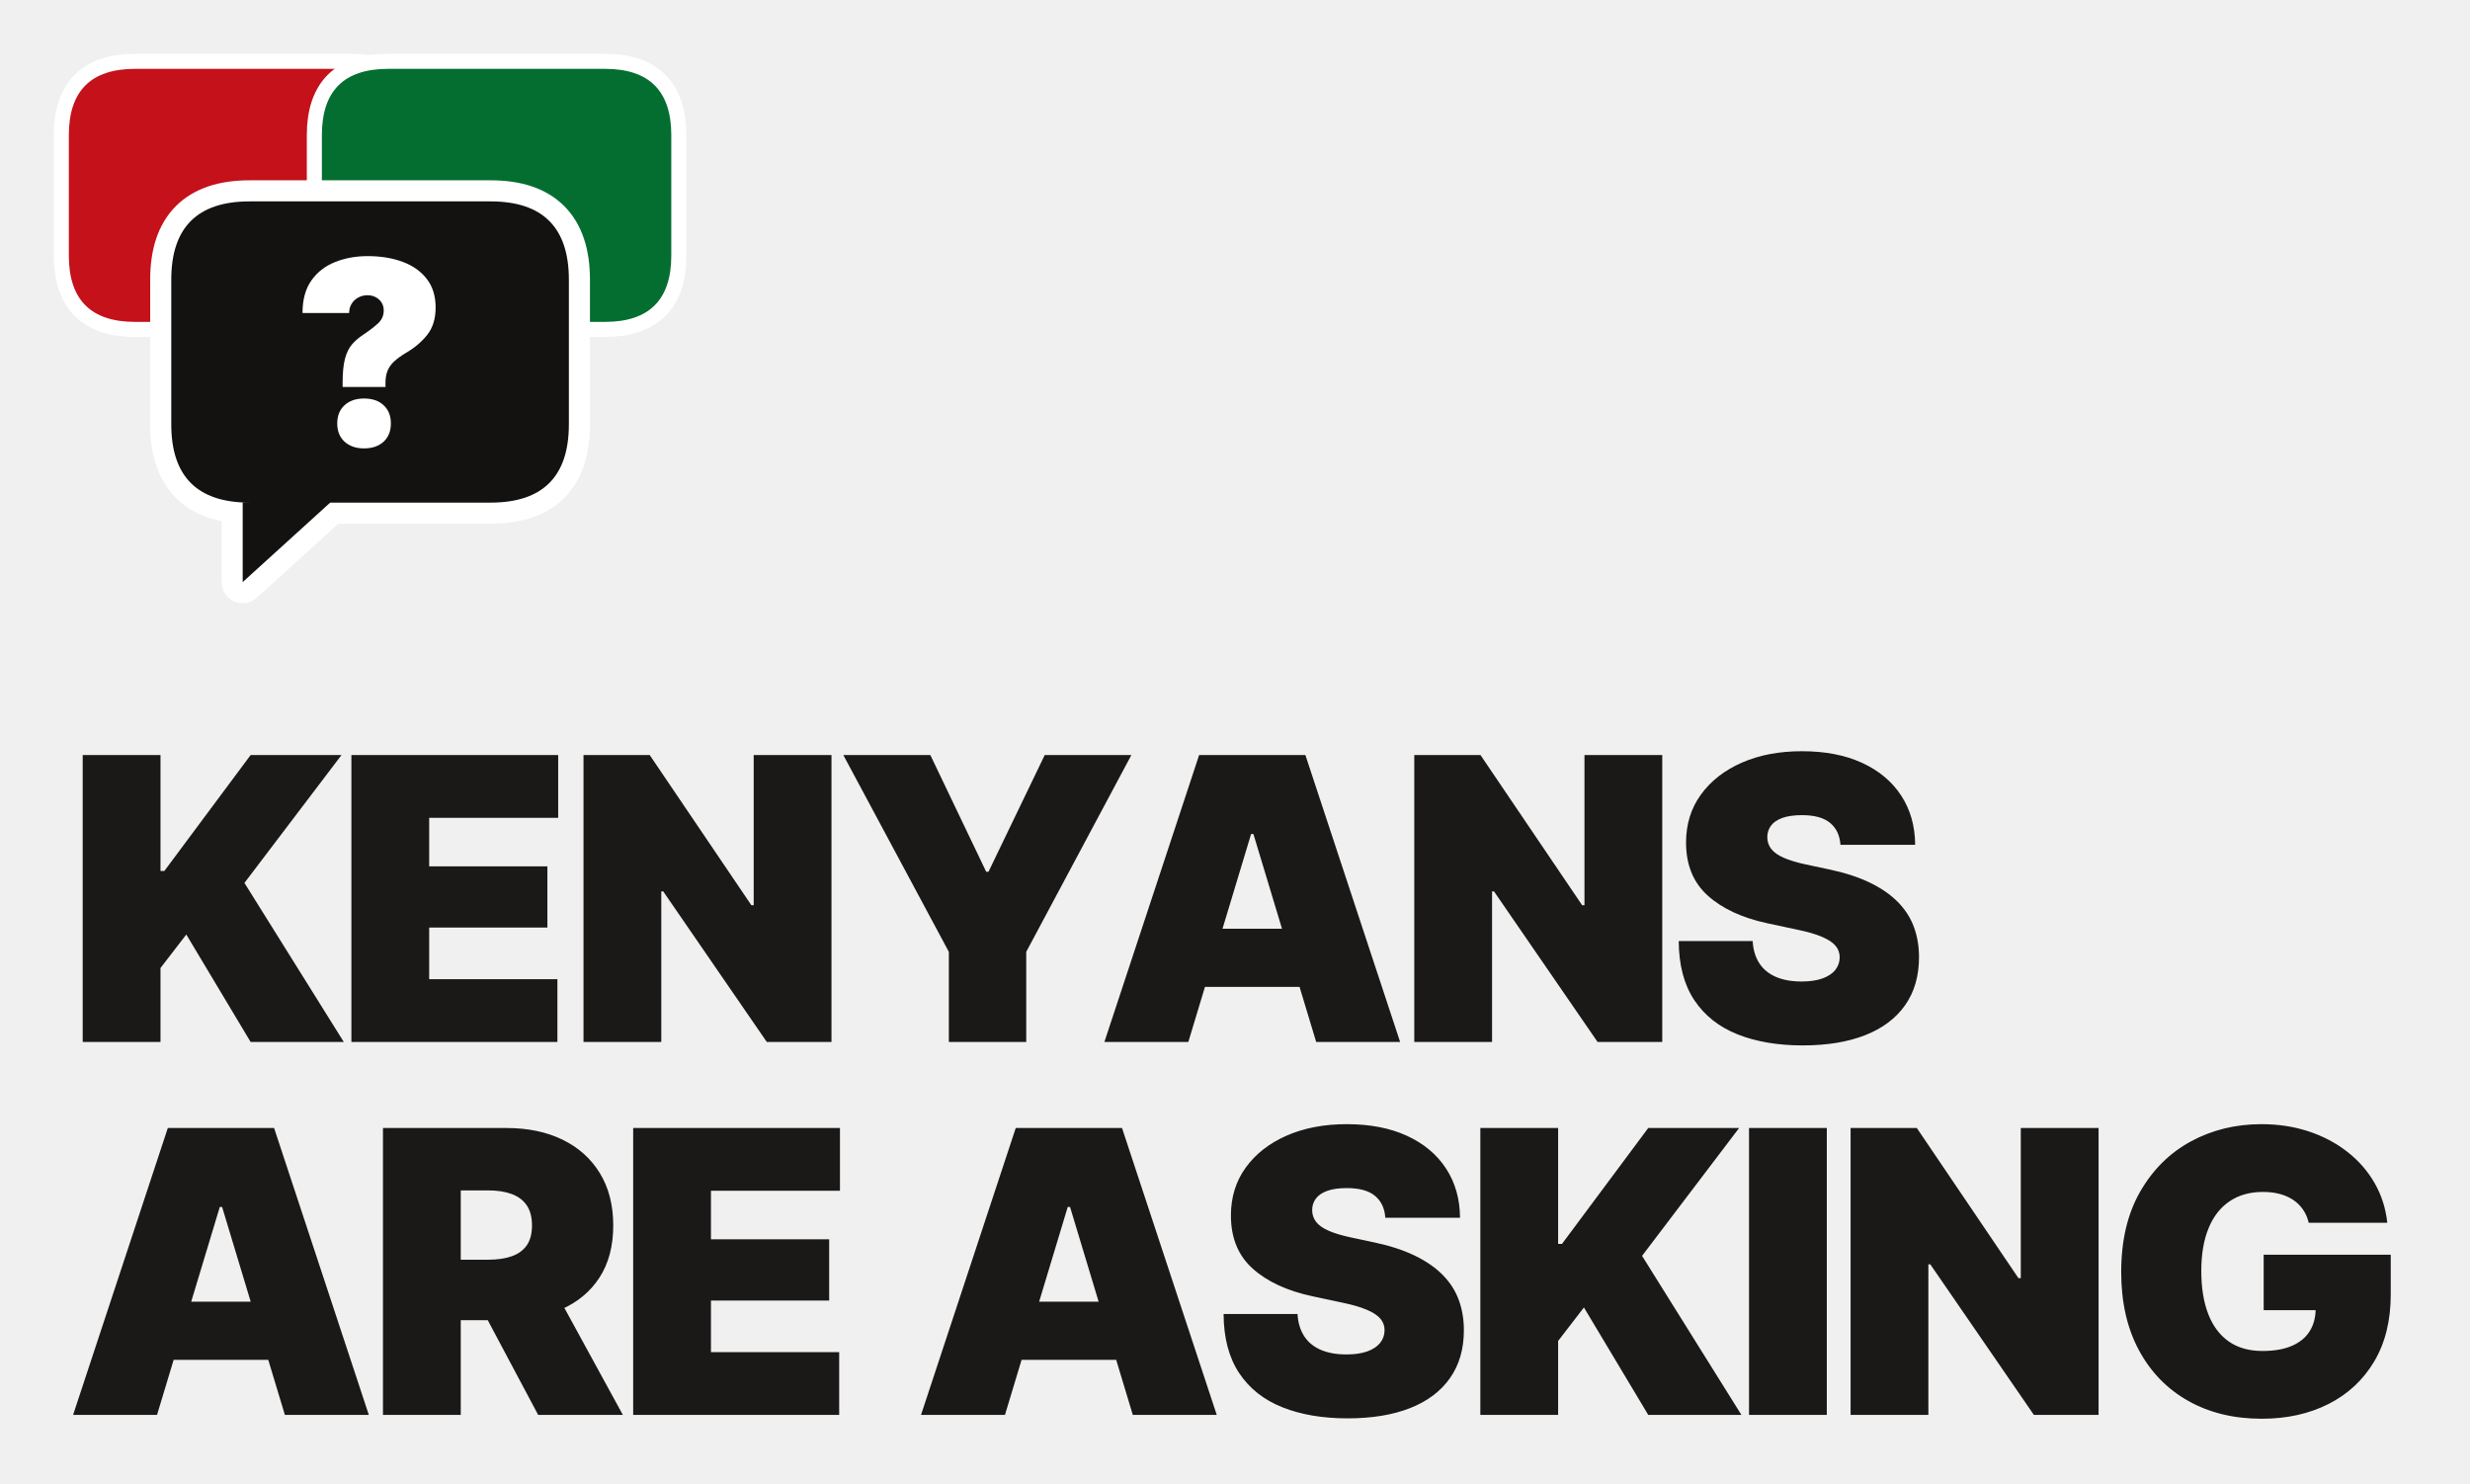
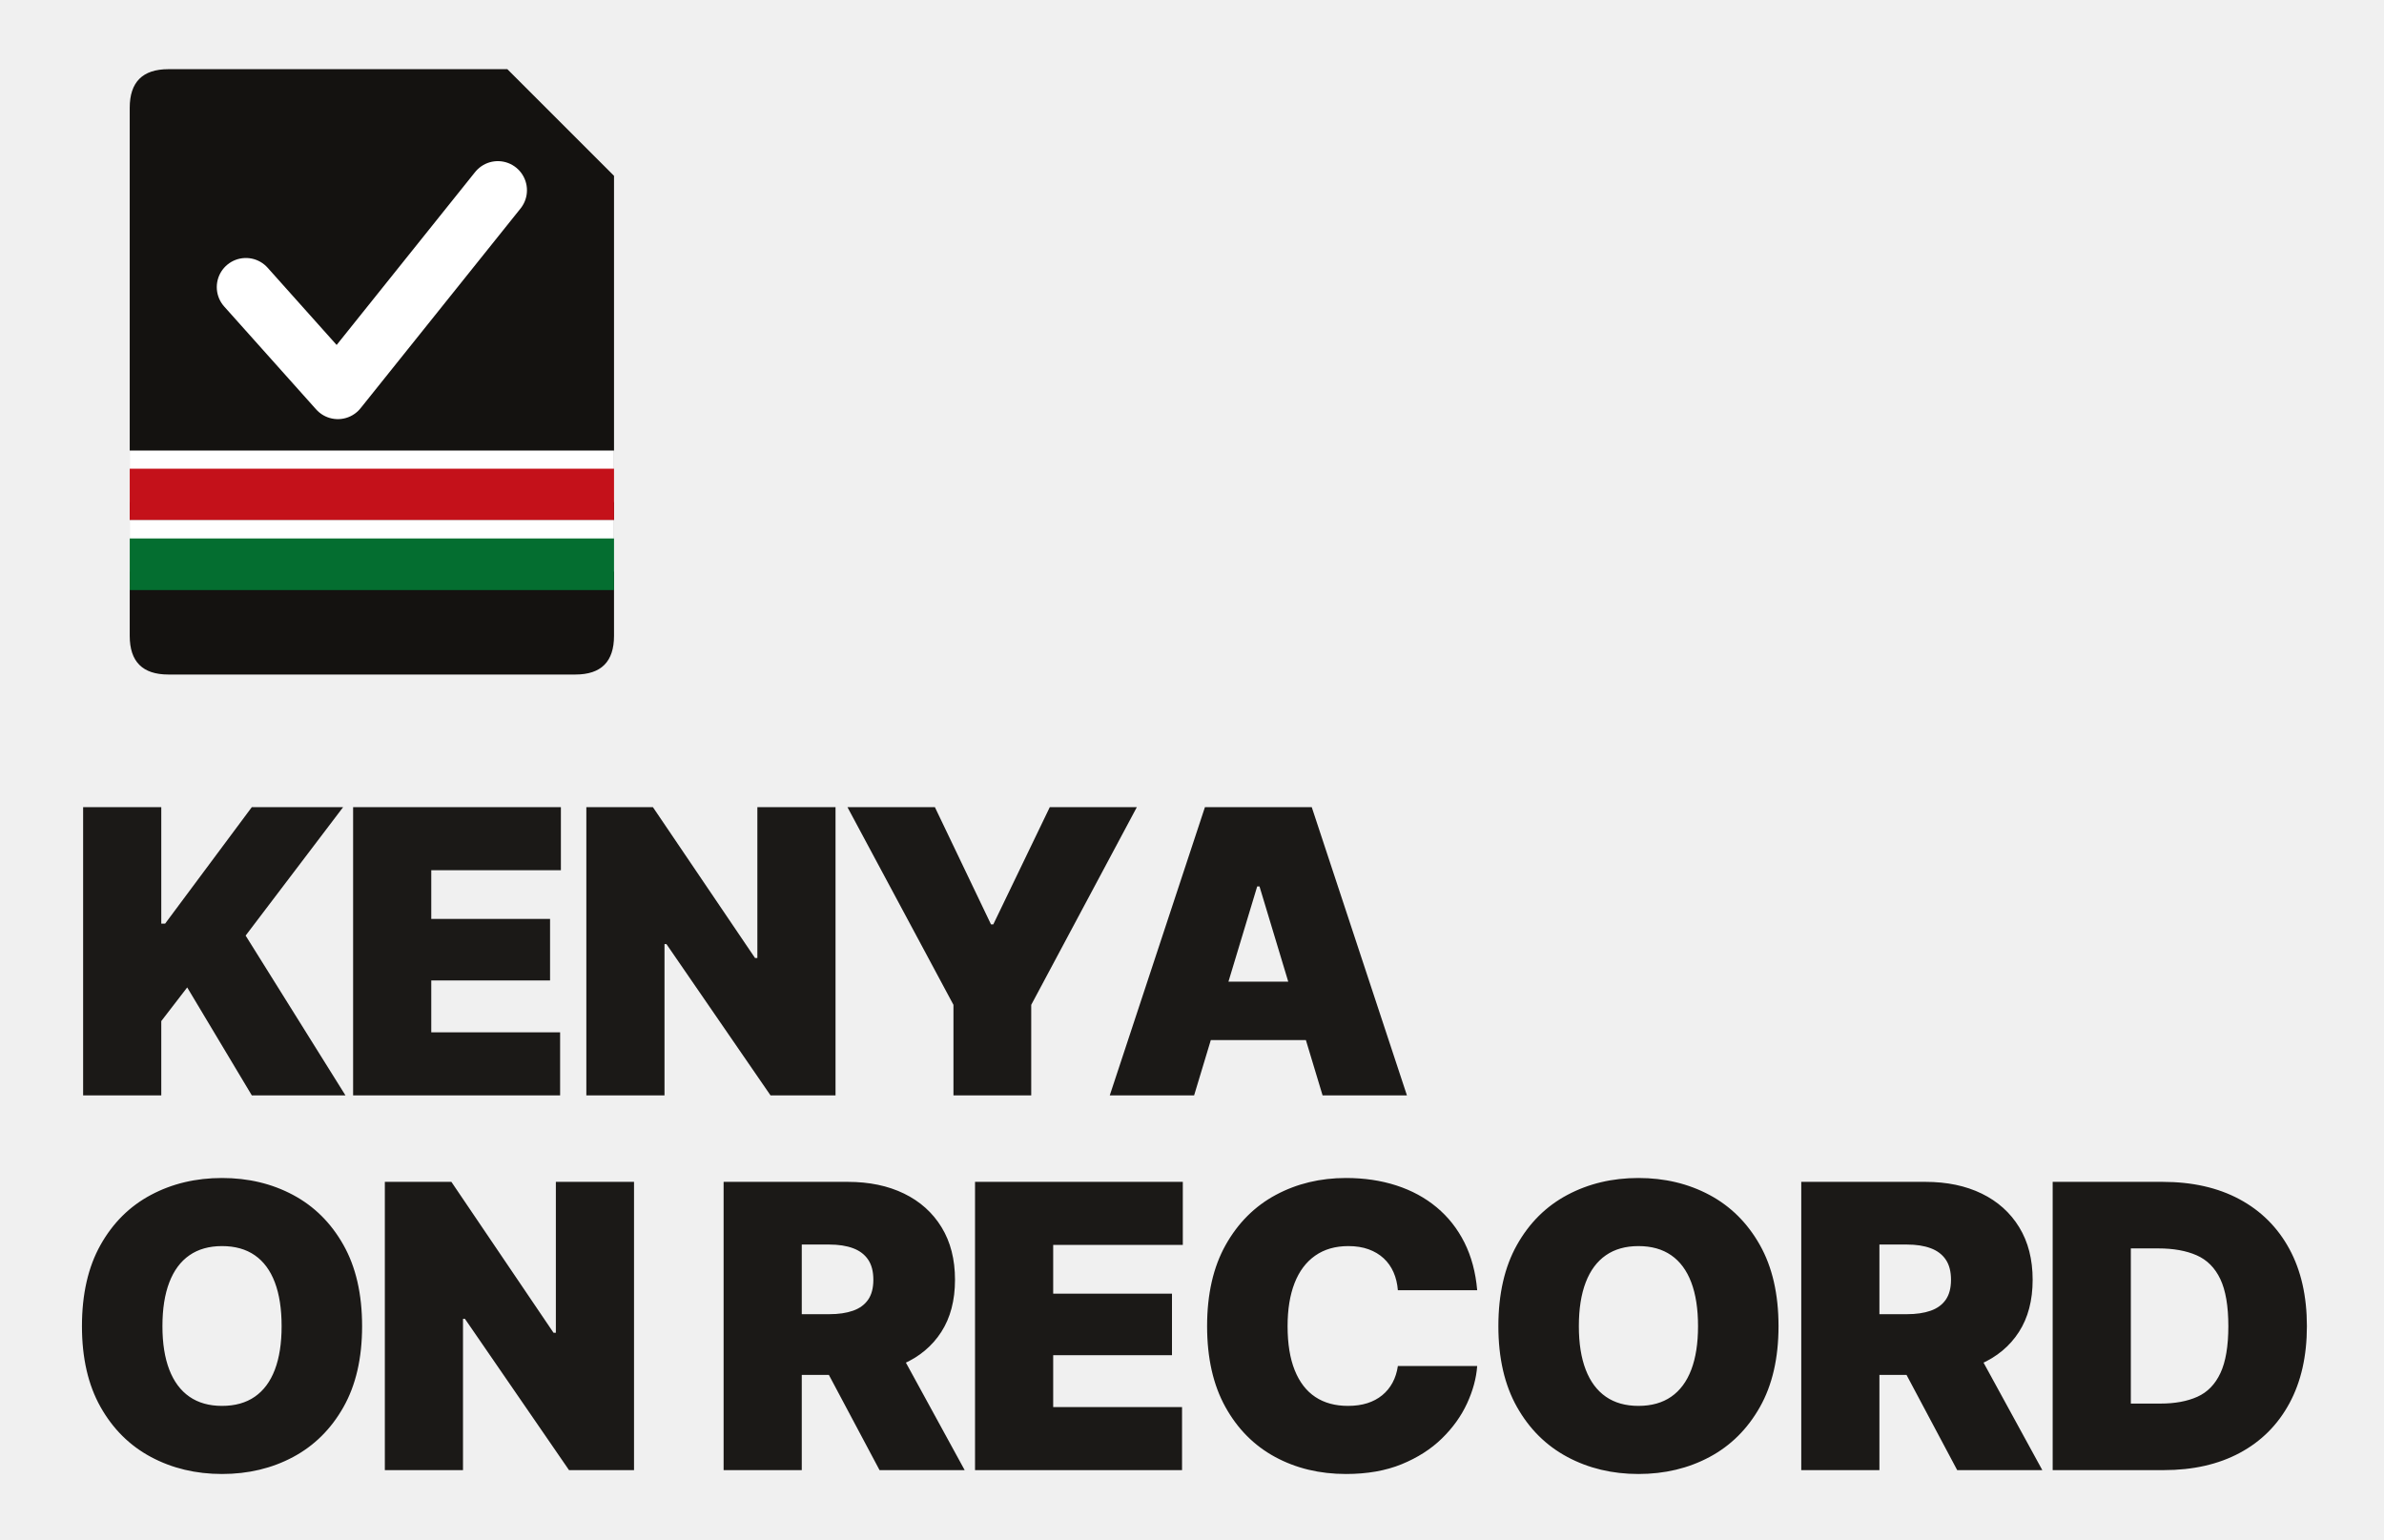
- <svg xmlns="http://www.w3.org/2000/svg" viewBox="0 0 861 517" width="861" height="517">
-   <path d="M47.1,24.0 H122.7 Q145.8,24.0 145.8,47.1 V89.1 Q145.8,112.2 122.7,112.2 H47.1 Q24.0,112.2 24.0,89.1 V47.1 Q24.0,24.0 47.1,24.0 Z" fill="#FFFFFF" stroke="#FFFFFF" stroke-width="10.5" stroke-linejoin="round" />
-   <path d="M47.1,24.0 H122.7 Q145.8,24.0 145.8,47.1 V89.1 Q145.8,112.2 122.7,112.2 H47.1 Q24.0,112.2 24.0,89.1 V47.1 Q24.0,24.0 47.1,24.0 Z" fill="#C4111A" />
-   <path d="M135.3,24.0 H210.9 Q234.0,24.0 234.0,47.1 V89.1 Q234.0,112.2 210.9,112.2 H135.3 Q112.2,112.2 112.2,89.1 V47.1 Q112.2,24.0 135.3,24.0 Z" fill="#FFFFFF" stroke="#FFFFFF" stroke-width="10.5" stroke-linejoin="round" />
-   <path d="M135.3,24.0 H210.9 Q234.0,24.0 234.0,47.1 V89.1 Q234.0,112.2 210.9,112.2 H135.3 Q112.2,112.2 112.2,89.1 V47.1 Q112.2,24.0 135.3,24.0 Z" fill="#046E30" />
-   <path d="M87.0,70.2 H171.0 Q198.3,70.2 198.3,97.5 V147.9 Q198.3,175.2 171.0,175.2 H115.1 L84.6,202.9 L84.6,175.2 H87.0 Q59.7,175.2 59.7,147.9 V97.5 Q59.7,70.2 87.0,70.2 Z" fill="#FFFFFF" stroke="#FFFFFF" stroke-width="14.7" stroke-linejoin="round" />
-   <path d="M87.0,70.2 H171.0 Q198.3,70.2 198.3,97.5 V147.9 Q198.3,175.2 171.0,175.2 H115.1 L84.6,202.9 L84.6,175.2 H87.0 Q59.7,175.2 59.7,147.9 V97.5 Q59.7,70.2 87.0,70.2 Z" fill="#141210" />
-   <path d="M119.432 134.89V133.404Q119.432 128.161 120.262 125.037Q121.092 121.914 122.708 120.035Q124.325 118.156 126.684 116.627Q129.699 114.617 131.731 112.76Q133.762 110.903 133.762 108.238Q133.762 106.622 132.998 105.442Q132.233 104.262 130.944 103.585Q129.655 102.908 128.082 102.908Q126.379 102.908 124.915 103.694Q123.451 104.481 122.577 105.879Q121.704 107.277 121.704 109.112H105.45Q105.45 102.121 108.552 97.752Q111.655 93.383 116.832 91.33Q122.009 89.276 128.17 89.276Q134.986 89.276 140.338 91.264Q145.69 93.252 148.77 97.228Q151.851 101.204 151.851 107.19Q151.851 113.001 148.945 116.692Q146.04 120.384 141.365 123.093Q139.093 124.448 137.52 125.868Q135.947 127.288 135.16 129.079Q134.374 130.87 134.374 133.404V134.89ZM126.903 156.299Q122.665 156.299 120.109 153.961Q117.553 151.624 117.553 147.604Q117.553 143.584 120.109 141.247Q122.665 138.909 126.903 138.909Q131.185 138.909 133.719 141.247Q136.253 143.584 136.253 147.604Q136.253 151.624 133.719 153.961Q131.185 156.299 126.903 156.299Z" fill="#FFFFFF" />
-   <path d="M28.832 363.2V263.2H55.946V303.603H57.289L87.356 263.2H119.034L85.208 307.764L119.839 363.2H87.356L64.94 325.75L55.946 337.428V363.2ZM122.491 363.2V263.2H194.572V285.079H149.605V301.992H190.813V323.334H149.605V341.321H194.303V363.2ZM289.842 263.2V363.2H267.291L231.184 310.717H230.513V363.2H203.399V263.2H226.486L261.922 315.549H262.728V263.2ZM293.97 263.2H324.306L343.769 303.871H344.574L364.172 263.2H394.373L357.729 331.791V363.2H330.749V331.791ZM414.234 363.2H384.972L417.992 263.2H455.039L488.059 363.2H458.797L436.918 290.717H436.113ZM408.864 323.737H463.898V344.005H408.864ZM579.436 263.2V363.2H556.886L520.779 310.717H520.107V363.2H492.993V263.2H516.081L551.517 315.549H552.322V263.2ZM628.397 364.408Q615.377 364.408 605.679 360.549Q595.981 356.69 590.612 348.636Q585.243 340.583 585.176 328.032H610.948Q611.216 332.596 613.263 335.75Q615.31 338.905 619.035 340.515Q622.76 342.126 627.995 342.126Q632.357 342.126 635.31 341.052Q638.263 339.979 639.773 338.066Q641.283 336.153 641.283 333.67Q641.283 331.388 639.84 329.677Q638.397 327.965 635.109 326.556Q631.82 325.146 626.25 324.005L616.183 321.858Q602.961 319.039 595.344 312.227Q587.726 305.415 587.726 293.67Q587.726 284.14 592.894 276.992Q598.062 269.844 607.156 265.851Q616.25 261.858 628.129 261.858Q640.277 261.858 649.102 265.918Q657.928 269.979 662.726 277.328Q667.525 284.677 667.592 294.475H641.552Q641.216 289.576 637.961 286.858Q634.706 284.14 628.129 284.14Q623.968 284.14 621.283 285.113Q618.599 286.086 617.323 287.831Q616.048 289.576 616.048 291.791Q616.048 294.14 617.424 295.918Q618.8 297.697 621.787 299.005Q624.773 300.314 629.471 301.321L637.659 303.066Q645.914 304.811 651.854 307.697Q657.793 310.583 661.585 314.442Q665.377 318.301 667.156 323.133Q668.934 327.965 668.934 333.67Q668.934 343.536 664.068 350.415Q659.203 357.294 650.142 360.851Q641.082 364.408 628.397 364.408ZM54.738 493.2H25.477L58.497 393.2H95.544L128.564 493.2H99.302L77.423 420.717H76.617ZM49.369 453.737H104.403V474.005H49.369ZM133.498 493.2V393.2H176.585Q187.726 393.2 196.082 397.26Q204.438 401.321 209.102 408.938Q213.766 416.556 213.766 427.16Q213.766 437.898 209.001 445.281Q204.236 452.663 195.646 456.421Q187.055 460.18 175.646 460.18H149.874V439.106H170.142Q174.974 439.106 178.397 437.898Q181.82 436.69 183.632 434.072Q185.444 431.455 185.444 427.16Q185.444 422.864 183.632 420.18Q181.82 417.495 178.397 416.22Q174.974 414.945 170.142 414.945H160.612V493.2ZM187.592 493.2 163.162 447.294H192.021L217.122 493.2ZM220.714 493.2V393.2H292.795V415.079H247.828V431.992H289.036V453.334H247.828V471.321H292.526V493.2ZM350.314 493.2H321.052L354.072 393.2H391.119L424.14 493.2H394.878L372.999 420.717H372.193ZM344.945 453.737H399.979V474.005H344.945ZM469.745 494.408Q456.725 494.408 447.027 490.549Q437.329 486.69 431.96 478.636Q426.591 470.583 426.523 458.032H452.295Q452.564 462.596 454.611 465.75Q456.658 468.905 460.383 470.515Q464.107 472.126 469.342 472.126Q473.705 472.126 476.658 471.052Q479.611 469.979 481.121 468.066Q482.631 466.153 482.631 463.67Q482.631 461.388 481.188 459.677Q479.745 457.965 476.456 456.556Q473.168 455.146 467.597 454.005L457.53 451.858Q444.309 449.039 436.691 442.227Q429.074 435.415 429.074 423.67Q429.074 414.14 434.242 406.992Q439.409 399.844 448.503 395.851Q457.597 391.858 469.477 391.858Q481.624 391.858 490.45 395.918Q499.275 399.979 504.074 407.328Q508.872 414.677 508.94 424.475H482.899Q482.564 419.576 479.309 416.858Q476.054 414.14 469.477 414.14Q465.315 414.14 462.631 415.113Q459.946 416.086 458.671 417.831Q457.396 419.576 457.396 421.791Q457.396 424.14 458.772 425.918Q460.148 427.697 463.134 429.005Q466.121 430.314 470.819 431.321L479.007 433.066Q487.262 434.811 493.201 437.697Q499.141 440.583 502.933 444.442Q506.725 448.301 508.503 453.133Q510.282 457.965 510.282 463.67Q510.282 473.536 505.416 480.415Q500.55 487.294 491.49 490.851Q482.43 494.408 469.745 494.408ZM516.021 493.2V393.2H543.136V433.603H544.478L574.545 393.2H606.223L572.397 437.764L607.028 493.2H574.545L552.129 455.75L543.136 467.428V493.2ZM636.795 393.2V493.2H609.681V393.2ZM731.528 393.2V493.2H708.977L672.87 440.717H672.199V493.2H645.085V393.2H668.172L703.608 445.549H704.413V393.2ZM788.408 494.542Q773.844 494.542 762.804 488.334Q751.764 482.126 745.589 470.65Q739.415 459.173 739.415 443.401Q739.415 426.891 746.026 415.381Q752.636 403.871 763.71 397.864Q774.784 391.858 788.274 391.858Q797.133 391.858 804.75 394.374Q812.368 396.891 818.274 401.522Q824.18 406.153 827.77 412.428Q831.361 418.703 832.166 426.22H804.784Q804.18 423.67 802.804 421.656Q801.428 419.643 799.381 418.267Q797.334 416.891 794.683 416.187Q792.032 415.482 788.811 415.482Q782.032 415.482 777.2 418.737Q772.368 421.992 769.851 428.166Q767.334 434.341 767.334 442.999Q767.334 451.791 769.75 458.032Q772.166 464.274 776.898 467.596Q781.63 470.918 788.677 470.918Q794.851 470.918 798.979 469.106Q803.106 467.294 805.153 463.972Q807.2 460.65 807.2 456.153L811.898 456.69H789.079V437.361H833.374V451.187Q833.374 464.878 827.603 474.576Q821.831 484.274 811.663 489.408Q801.495 494.542 788.408 494.542Z" fill="#1B1917" />
+ <svg xmlns="http://www.w3.org/2000/svg" viewBox="0 0 827 534" width="827" height="534">
+   <path d="M58.4,24.0 H176.0 L213.0,61.0 V220.6 Q213.0,234.0 199.6,234.0 H58.4 Q45.0,234.0 45.0,220.6 V37.4 Q45.0,24.0 58.4,24.0 Z" fill="#141210" />
+   <rect x="45.0" y="156.3" width="168.0" height="17.9" fill="#FFFFFF" />
+   <rect x="45.0" y="162.6" width="168.0" height="17.9" fill="#C4111A" />
+   <rect x="45.0" y="180.4" width="168.0" height="17.9" fill="#FFFFFF" />
+   <rect x="45.0" y="186.8" width="168.0" height="17.9" fill="#046E30" />
+   <path d="M85.3,99.6 L117.2,135.3 L172.7,66.0" fill="none" stroke="#FFFFFF" stroke-width="20.2" stroke-linecap="round" stroke-linejoin="round" />
+   <path d="M28.832 380.0V280.0H55.946V320.403H57.289L87.356 280.0H119.034L85.208 324.564L119.839 380.0H87.356L64.94 342.55L55.946 354.228V380.0ZM122.491 380.0V280.0H194.572V301.879H149.605V318.792H190.813V340.134H149.605V358.121H194.303V380.0ZM289.842 280.0V380.0H267.291L231.184 327.517H230.513V380.0H203.399V280.0H226.486L261.922 332.349H262.728V280.0ZM293.97 280.0H324.306L343.769 320.671H344.574L364.172 280.0H394.373L357.729 348.591V380.0H330.749V348.591ZM414.234 380.0H384.972L417.992 280.0H455.039L488.059 380.0H458.797L436.918 307.517H436.113ZM408.864 340.537H463.898V360.805H408.864ZM77.02 511.342Q63.396 511.342 52.356 505.436Q41.315 499.53 34.872 488.087Q28.43 476.644 28.43 460.067Q28.43 443.356 34.872 431.879Q41.315 420.403 52.356 414.53Q63.396 408.658 77.02 408.658Q90.644 408.658 101.651 414.53Q112.658 420.403 119.134 431.879Q125.611 443.356 125.611 460.067Q125.611 476.711 119.134 488.154Q112.658 499.597 101.651 505.47Q90.644 511.342 77.02 511.342ZM77.02 487.718Q83.799 487.718 88.396 484.53Q92.993 481.342 95.342 475.168Q97.691 468.993 97.691 460.067Q97.691 451.074 95.342 444.866Q92.993 438.658 88.396 435.47Q83.799 432.282 77.02 432.282Q70.309 432.282 65.711 435.47Q61.114 438.658 58.732 444.866Q56.349 451.074 56.349 460.067Q56.349 468.993 58.732 475.168Q61.114 481.342 65.711 484.53Q70.309 487.718 77.02 487.718ZM219.941 410.0V510.0H197.391L161.283 457.517H160.612V510.0H133.498V410.0H156.585L192.021 462.349H192.827V410.0ZM251.017 510.0V410.0H294.105Q305.246 410.0 313.601 414.06Q321.957 418.121 326.621 425.738Q331.286 433.356 331.286 443.96Q331.286 454.698 326.521 462.081Q321.756 469.463 313.165 473.221Q304.574 476.98 293.165 476.98H267.393V455.906H287.662Q292.494 455.906 295.917 454.698Q299.34 453.49 301.152 450.872Q302.964 448.255 302.964 443.96Q302.964 439.664 301.152 436.98Q299.34 434.295 295.917 433.02Q292.494 431.745 287.662 431.745H278.132V510.0ZM305.111 510.0 280.682 464.094H309.541L334.642 510.0ZM338.234 510.0V410.0H410.314V431.879H365.348V448.792H406.556V470.134H365.348V488.121H410.046V510.0ZM466.926 511.342Q453.235 511.342 442.329 505.436Q431.423 499.53 425.081 488.087Q418.738 476.644 418.738 460.067Q418.738 443.356 425.181 431.879Q431.624 420.403 442.564 414.53Q453.503 408.658 466.926 408.658Q476.389 408.658 484.376 411.242Q492.362 413.826 498.369 418.826Q504.376 423.826 508 431.04Q511.624 438.255 512.43 447.584H484.913Q484.644 444.161 483.403 441.342Q482.161 438.523 479.98 436.51Q477.799 434.497 474.745 433.389Q471.691 432.282 467.732 432.282Q460.953 432.282 456.221 435.604Q451.49 438.926 449.074 445.134Q446.658 451.342 446.658 460.067Q446.658 469.195 449.141 475.369Q451.624 481.544 456.289 484.631Q460.953 487.718 467.597 487.718Q471.356 487.718 474.309 486.779Q477.262 485.839 479.477 484.027Q481.691 482.215 483.067 479.664Q484.443 477.114 484.913 473.893H512.43Q511.96 480.268 508.906 486.879Q505.852 493.49 500.181 499.027Q494.51 504.564 486.221 507.953Q477.933 511.342 466.926 511.342ZM568.37 511.342Q554.746 511.342 543.706 505.436Q532.666 499.53 526.223 488.087Q519.78 476.644 519.78 460.067Q519.78 443.356 526.223 431.879Q532.666 420.403 543.706 414.53Q554.746 408.658 568.37 408.658Q581.995 408.658 593.001 414.53Q604.008 420.403 610.485 431.879Q616.961 443.356 616.961 460.067Q616.961 476.711 610.485 488.154Q604.008 499.597 593.001 505.47Q581.995 511.342 568.37 511.342ZM568.37 487.718Q575.149 487.718 579.746 484.53Q584.344 481.342 586.693 475.168Q589.042 468.993 589.042 460.067Q589.042 451.074 586.693 444.866Q584.344 438.658 579.746 435.47Q575.149 432.282 568.37 432.282Q561.659 432.282 557.062 435.47Q552.464 438.658 550.082 444.866Q547.699 451.074 547.699 460.067Q547.699 468.993 550.082 475.168Q552.464 481.342 557.062 484.53Q561.659 487.718 568.37 487.718ZM624.848 510.0V410.0H667.936Q679.077 410.0 687.432 414.06Q695.788 418.121 700.452 425.738Q705.117 433.356 705.117 443.96Q705.117 454.698 700.352 462.081Q695.587 469.463 686.996 473.221Q678.405 476.98 666.996 476.98H641.224V455.906H661.493Q666.325 455.906 669.748 454.698Q673.17 453.49 674.983 450.872Q676.795 448.255 676.795 443.96Q676.795 439.664 674.983 436.98Q673.17 434.295 669.748 433.02Q666.325 431.745 661.493 431.745H651.962V510.0ZM678.942 510.0 654.513 464.094H683.372L708.472 510.0ZM750.588 510.0H723.205V486.913H749.514Q756.964 486.913 762.232 484.564Q767.501 482.215 770.252 476.342Q773.004 470.47 773.004 460.067Q773.004 449.597 770.219 443.725Q767.434 437.852 761.997 435.47Q756.561 433.087 748.709 433.087H722.803V410.0H750.185Q765.621 410.0 776.83 416.007Q788.038 422.013 794.145 433.221Q800.252 444.43 800.252 460.067Q800.252 475.638 794.179 486.846Q788.105 498.054 776.964 504.027Q765.823 510.0 750.588 510.0ZM739.179 410.0V510.0H712.064V410.0Z" fill="#1B1917" />
</svg>
